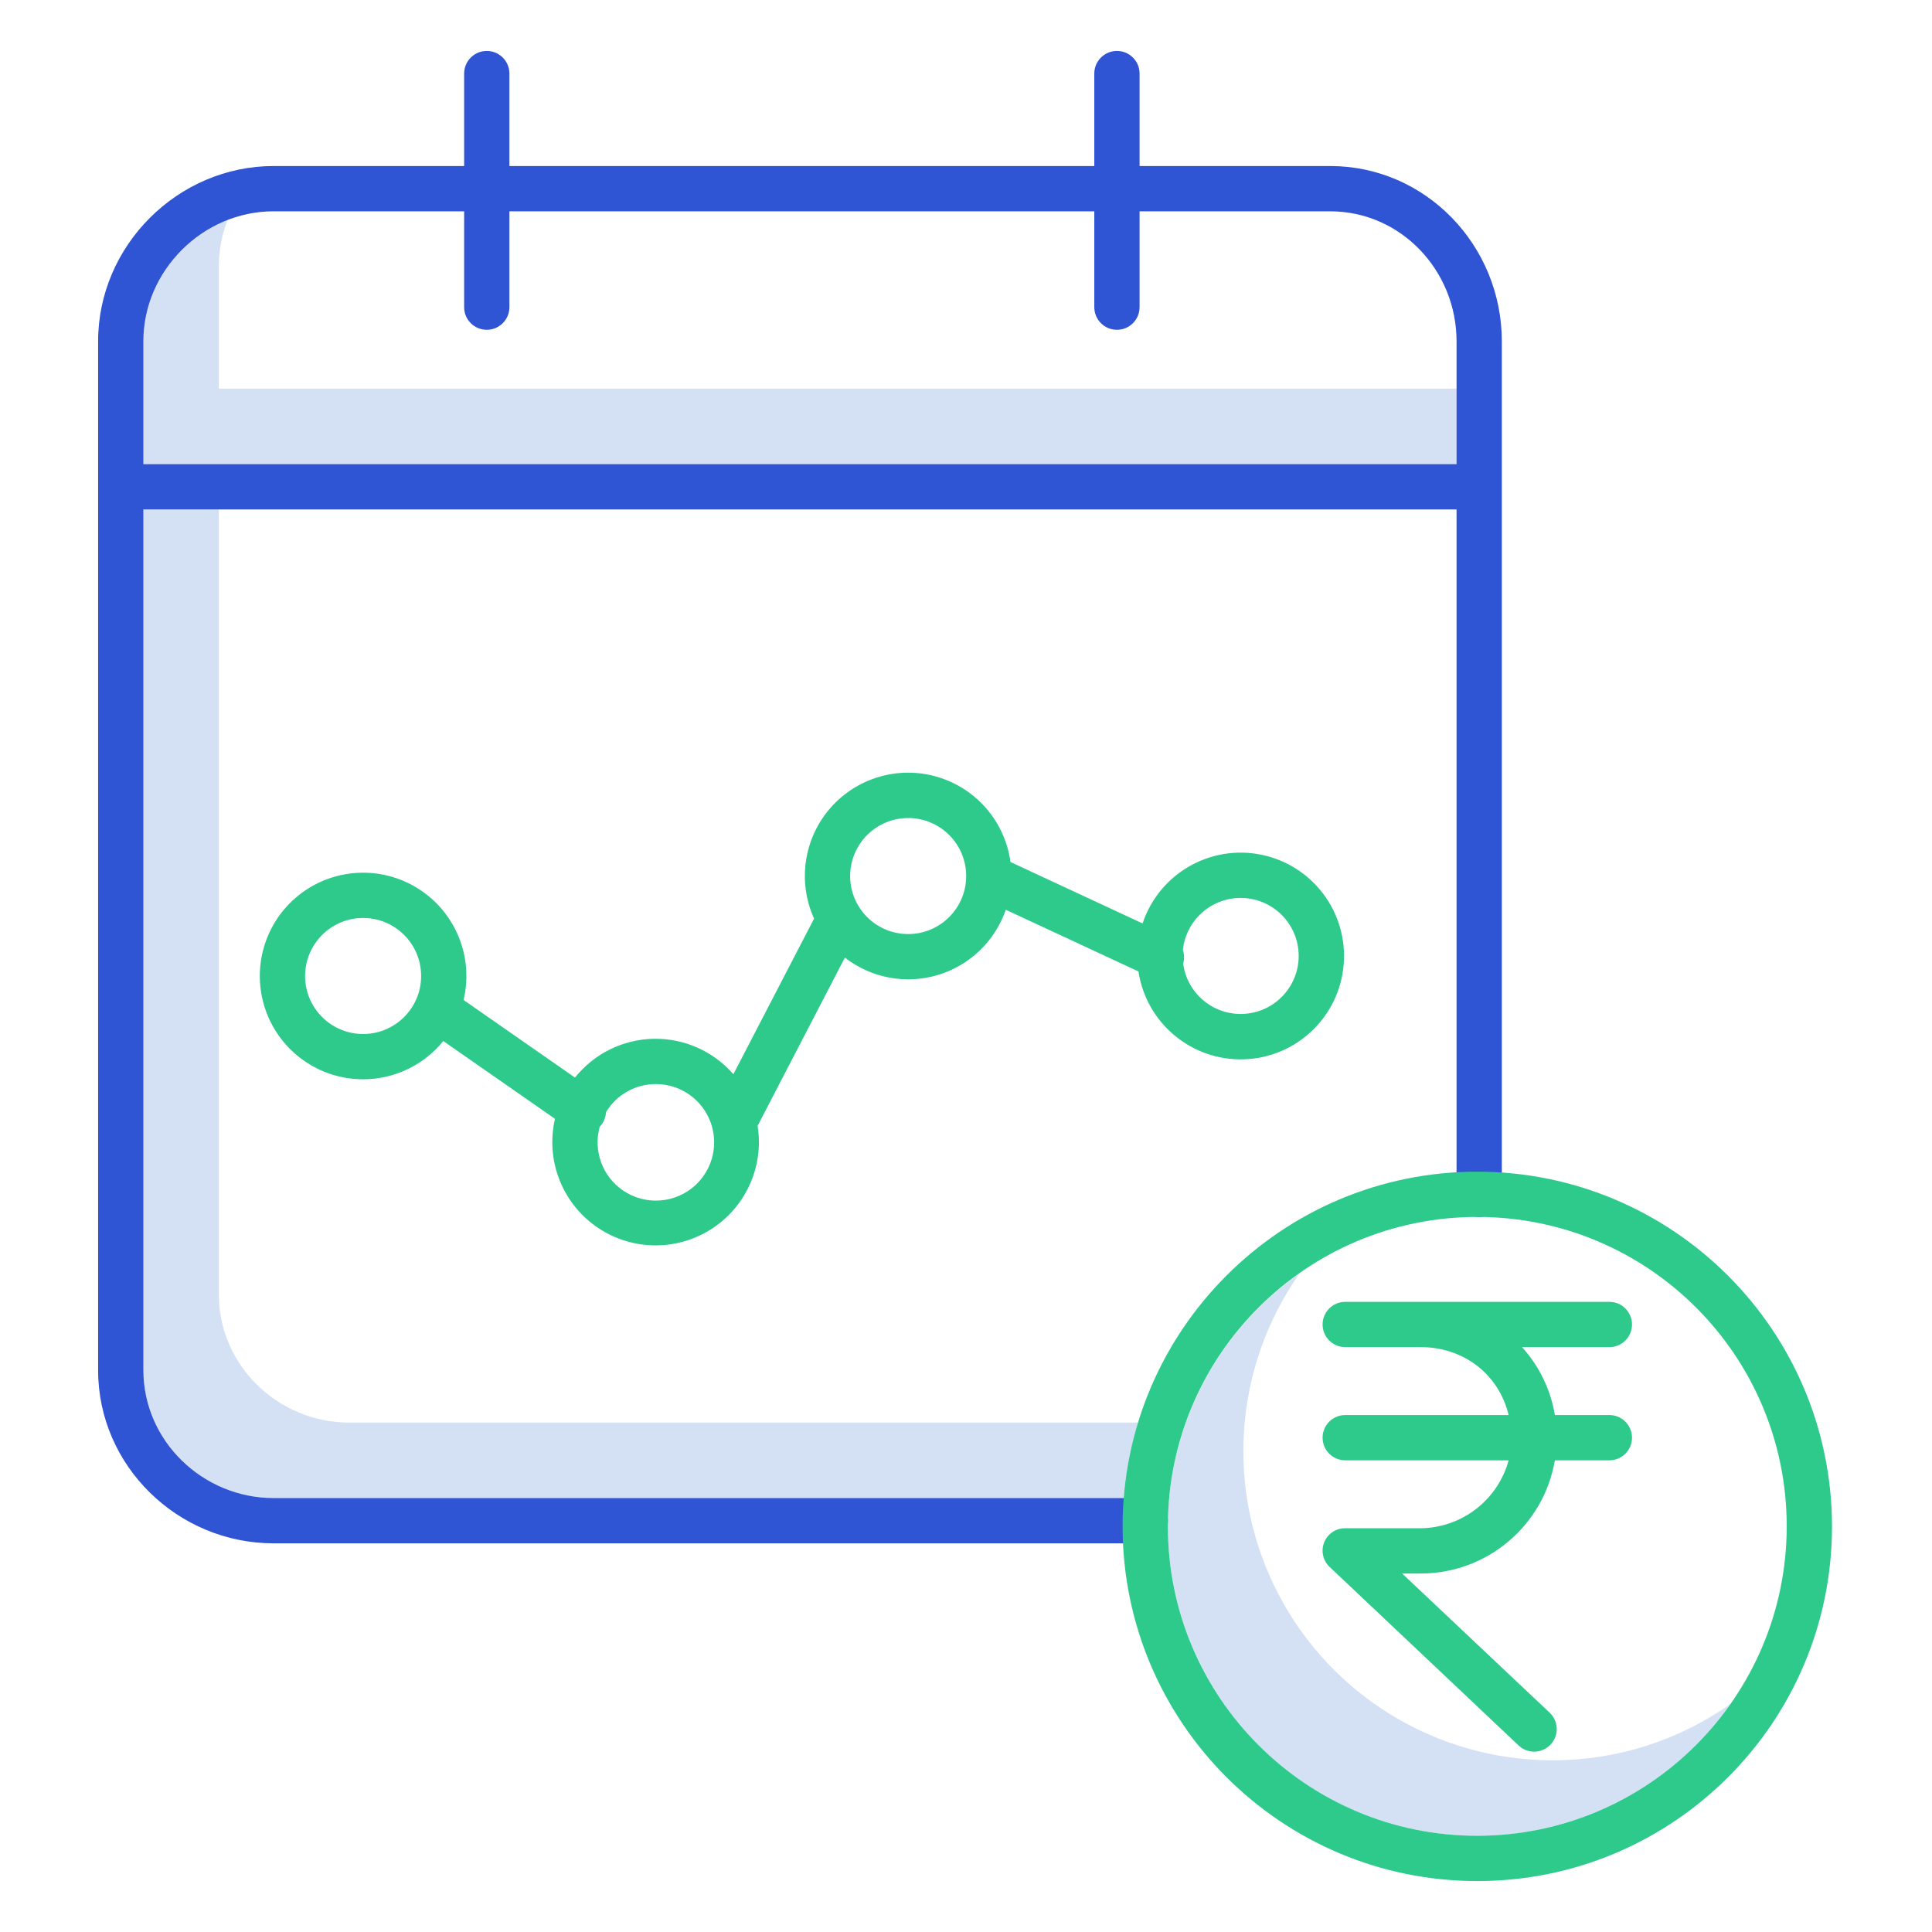
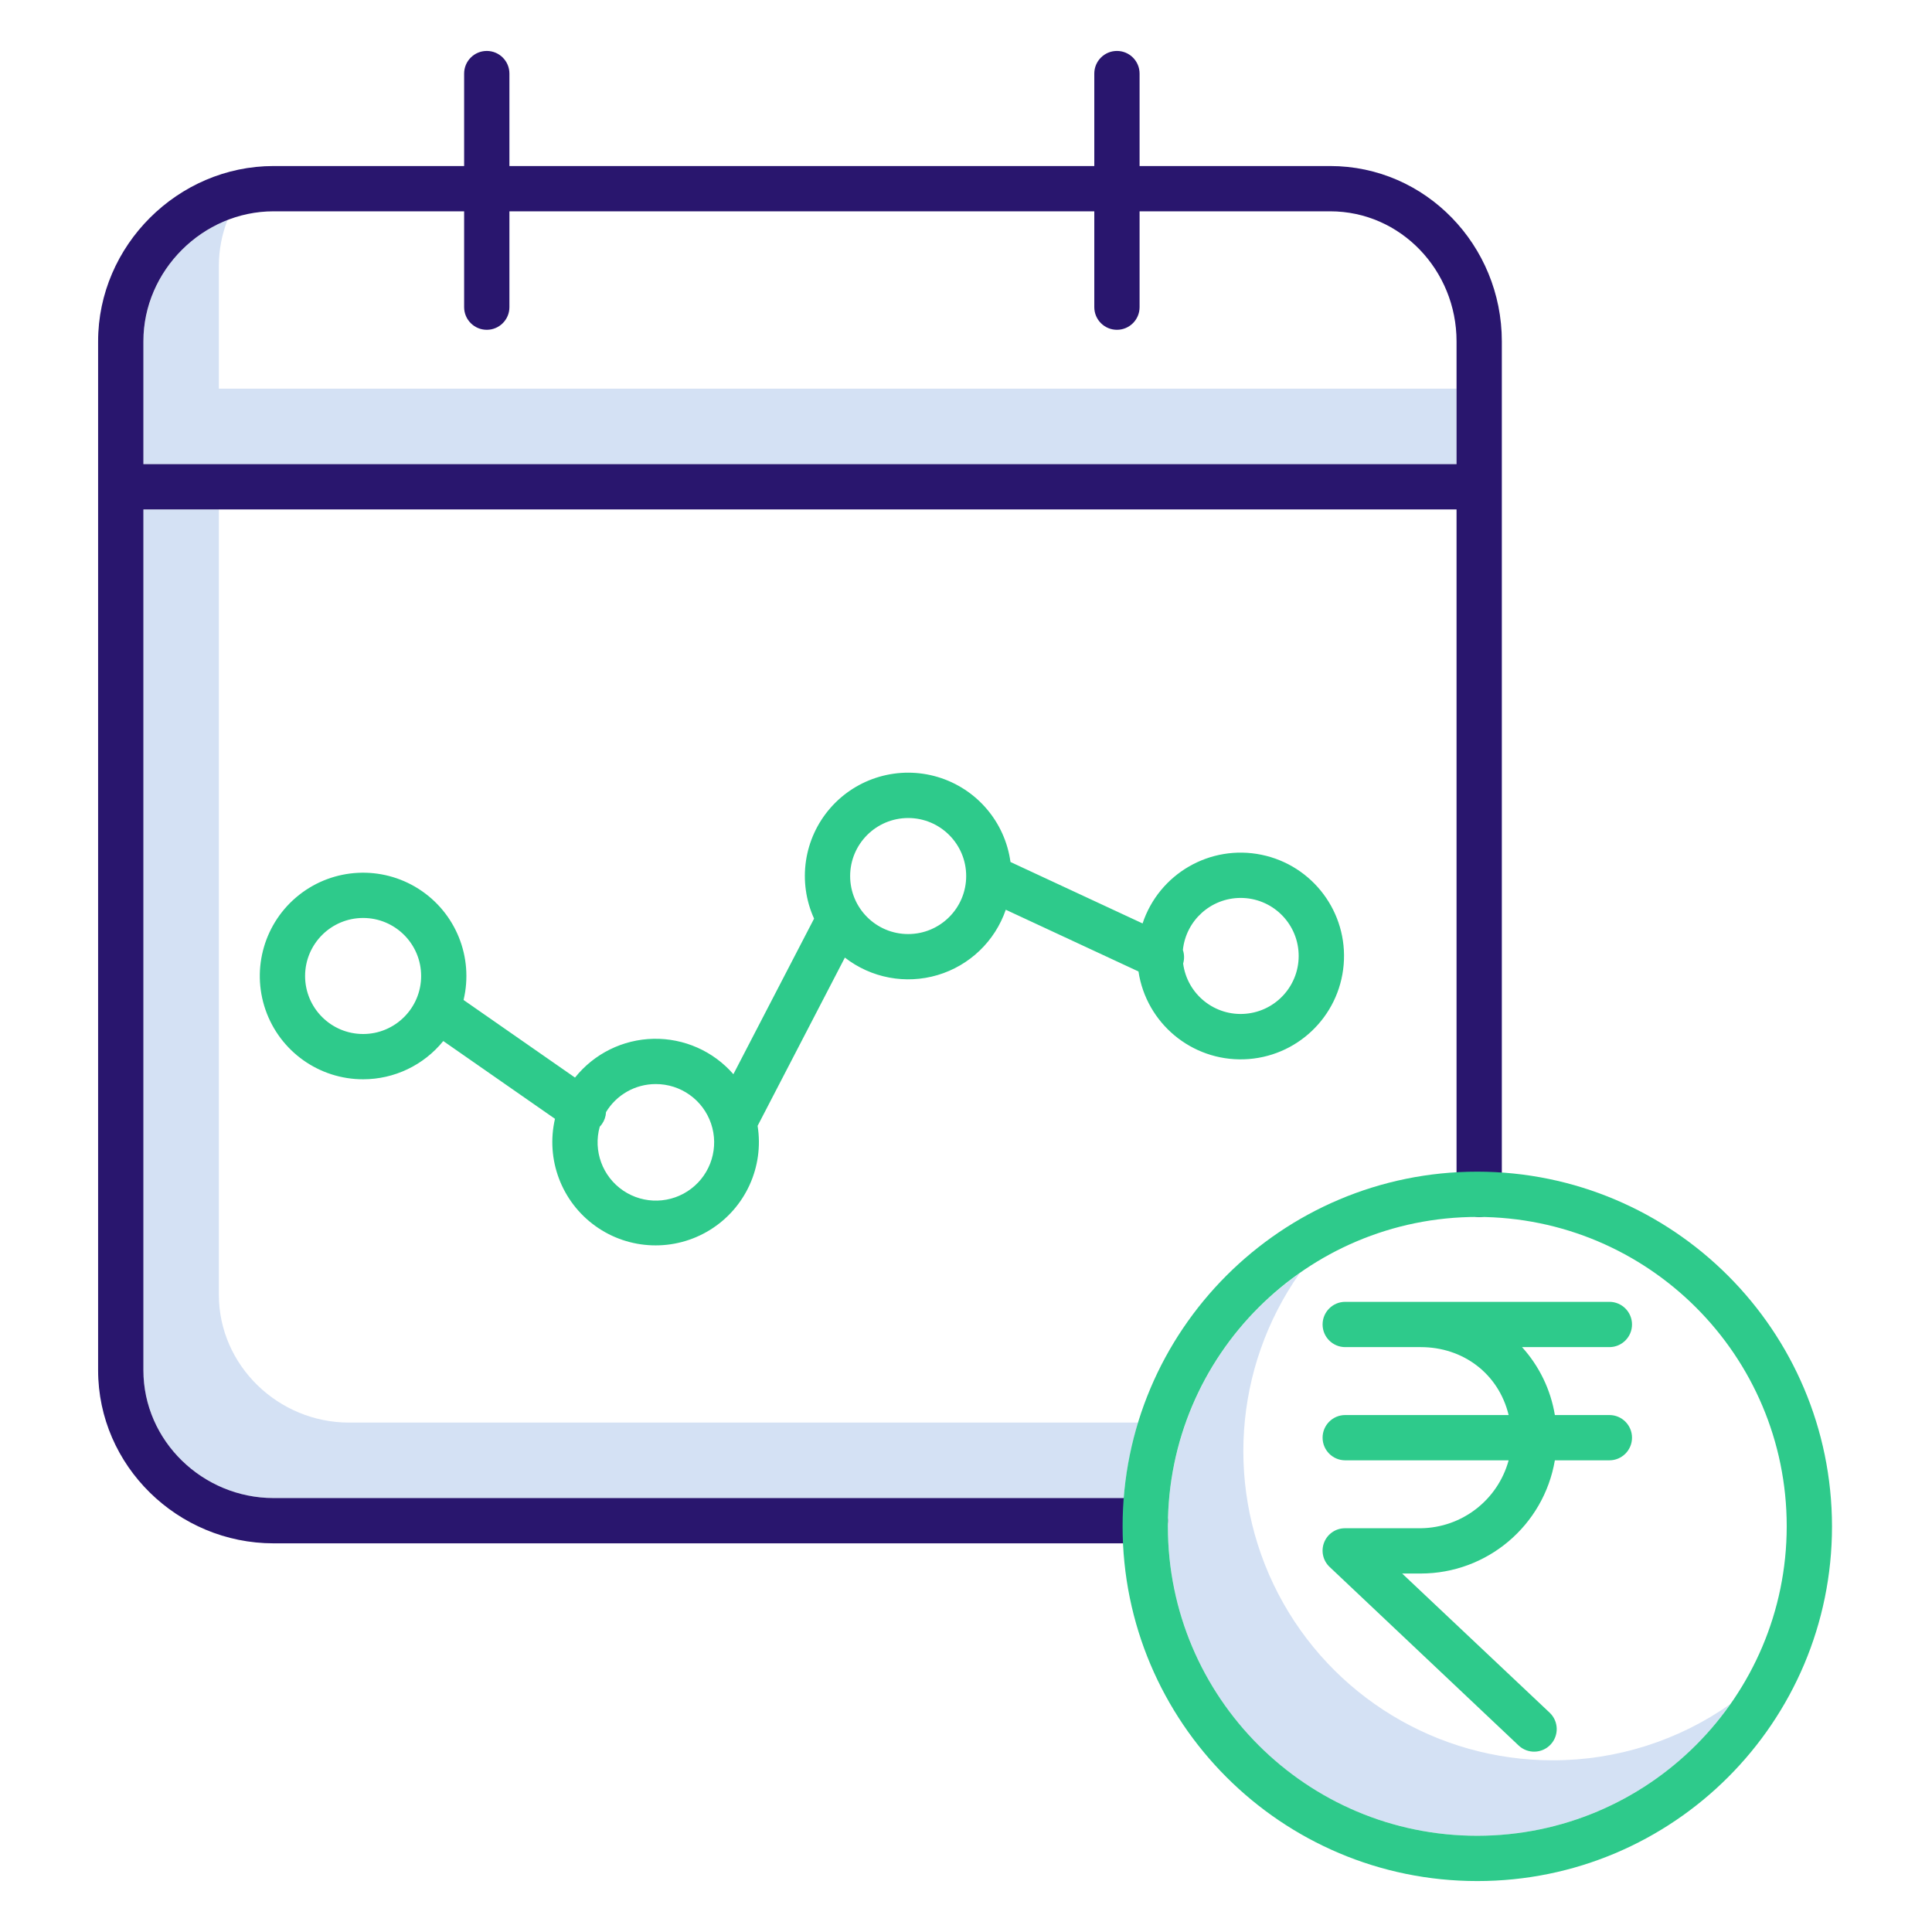
<svg xmlns="http://www.w3.org/2000/svg" id="Layer_1" data-name="Layer 1" viewBox="0 0 512 512" width="512" height="512">
  <path d="M58,103V70.45a33.448,33.448,0,0,1,2.292-12.14A34.893,34.893,0,0,0,38,90.45V123H386V103Z" style="fill:#d4e1f4" />
  <path d="M92.5,377C73.752,377,58,361.868,58,343.12V135H38V363.12C38,381.868,53.752,397,72.5,397H297.8a93.4,93.4,0,0,1,3.826-20Z" style="fill:#d4e1f4" />
  <path d="M411.5,466.5a81.934,81.934,0,0,1-67.078-129.078A81.96,81.96,0,1,0,458.578,451.578,81.521,81.521,0,0,1,411.5,466.5Z" style="fill:#d4e1f4" />
  <path d="M96.229,286.022a27.333,27.333,0,0,0,21.245-10.136l29.6,20.612a27.373,27.373,0,1,0,53.7,1.86L223.9,253.772a27.342,27.342,0,0,0,42.642-12.68l35.166,16.357a27.391,27.391,0,1,0,1.087-12.729l-35.008-16.283a27.371,27.371,0,1,0-52.047,15.006l-21.384,41.234a27.324,27.324,0,0,0-41.972.893L122.85,265.007a27.373,27.373,0,1,0-26.621,21.015ZM328.771,237.96a15.376,15.376,0,1,1-15.227,17.393,5.975,5.975,0,0,0-.067-3.6A15.4,15.4,0,0,1,328.771,237.96Zm-88.1-21.177a15.376,15.376,0,1,1-15.375,15.376A15.393,15.393,0,0,1,240.669,216.783Zm-66.926,70.505a15.445,15.445,0,1,1-14.809,11.3,6.042,6.042,0,0,0,.6-.723,5.967,5.967,0,0,0,1.064-3.138A15.364,15.364,0,0,1,173.743,287.288ZM96.229,243.271a15.376,15.376,0,1,1-15.376,15.375A15.392,15.392,0,0,1,96.229,243.271Z" style="fill:#2eca8b" />
  <path d="M426.5,357a6,6,0,0,0,0-12h-70a6,6,0,0,0,0,12h20.03c11.182,0,20.6,7,23.276,18H356.5a6,6,0,0,0,0,12h43.306a24.457,24.457,0,0,1-23.276,18H356.5a5.935,5.935,0,0,0-4.121,10.27l50.064,47.294a5.983,5.983,0,0,0,8.242-8.675L371.585,417h4.945a36.077,36.077,0,0,0,35.525-30H426.5a6,6,0,0,0,0-12H412.055a35.4,35.4,0,0,0-8.7-18Z" style="fill:#2eca8b" />
-   <path d="M352.5,44H302V19.5a6,6,0,0,0-12,0V44H135V19.5a6,6,0,0,0-12,0V44H72.5C47.136,44,26,65.085,26,90.45V363.12C26,388.485,47.136,409,72.5,409h231a6,6,0,0,0,0-12H72.5C53.752,397,38,381.868,38,363.12V135H386V316.5a6,6,0,0,0,12,0V90.45C398,65.085,377.864,44,352.5,44ZM386,123H38V90.45C38,71.7,53.752,56,72.5,56H123V81.4a6,6,0,0,0,12,0V56H290V81.4a6,6,0,0,0,12,0V56h50.5C371.248,56,386,71.7,386,90.45Z" style="fill:#2f55d4" />
+   <path d="M352.5,44H302V19.5a6,6,0,0,0-12,0V44H135V19.5a6,6,0,0,0-12,0V44H72.5C47.136,44,26,65.085,26,90.45V363.12C26,388.485,47.136,409,72.5,409h231a6,6,0,0,0,0-12H72.5C53.752,397,38,381.868,38,363.12V135H386V316.5a6,6,0,0,0,12,0V90.45C398,65.085,377.864,44,352.5,44ZM386,123H38V90.45C38,71.7,53.752,56,72.5,56H123V81.4a6,6,0,0,0,12,0V56H290V81.4a6,6,0,0,0,12,0V56h50.5C371.248,56,386,71.7,386,90.45Z" style="fill:#29166e" />
  <path d="M391.5,310.5a94,94,0,1,0,94,94A94.106,94.106,0,0,0,391.5,310.5Zm0,176a82,82,0,1,1,82-82A82.093,82.093,0,0,1,391.5,486.5Z" style="fill:#2eca8b" />
</svg>
